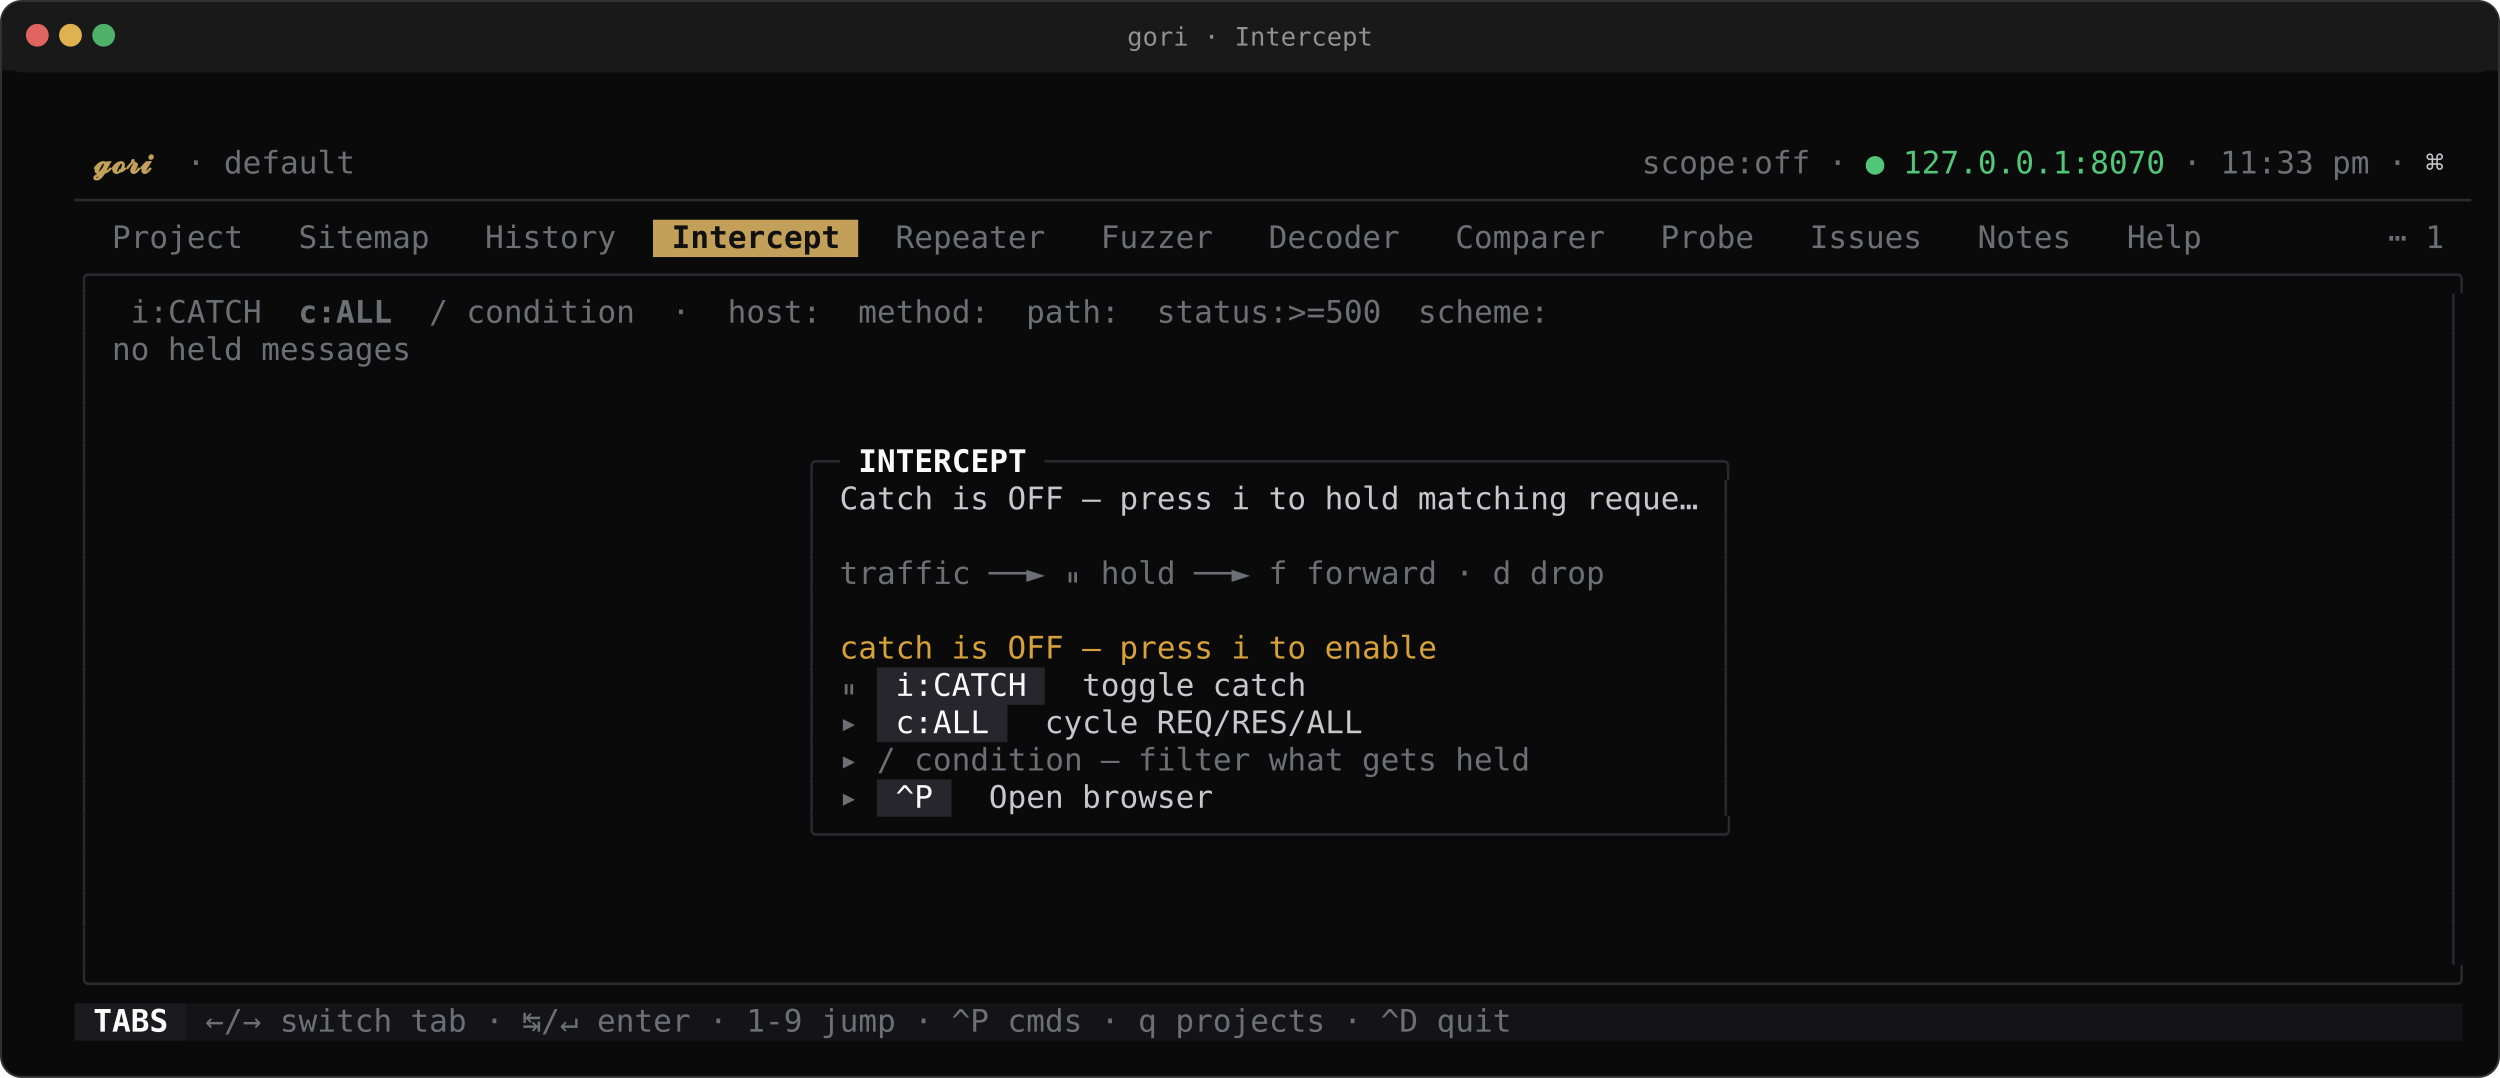
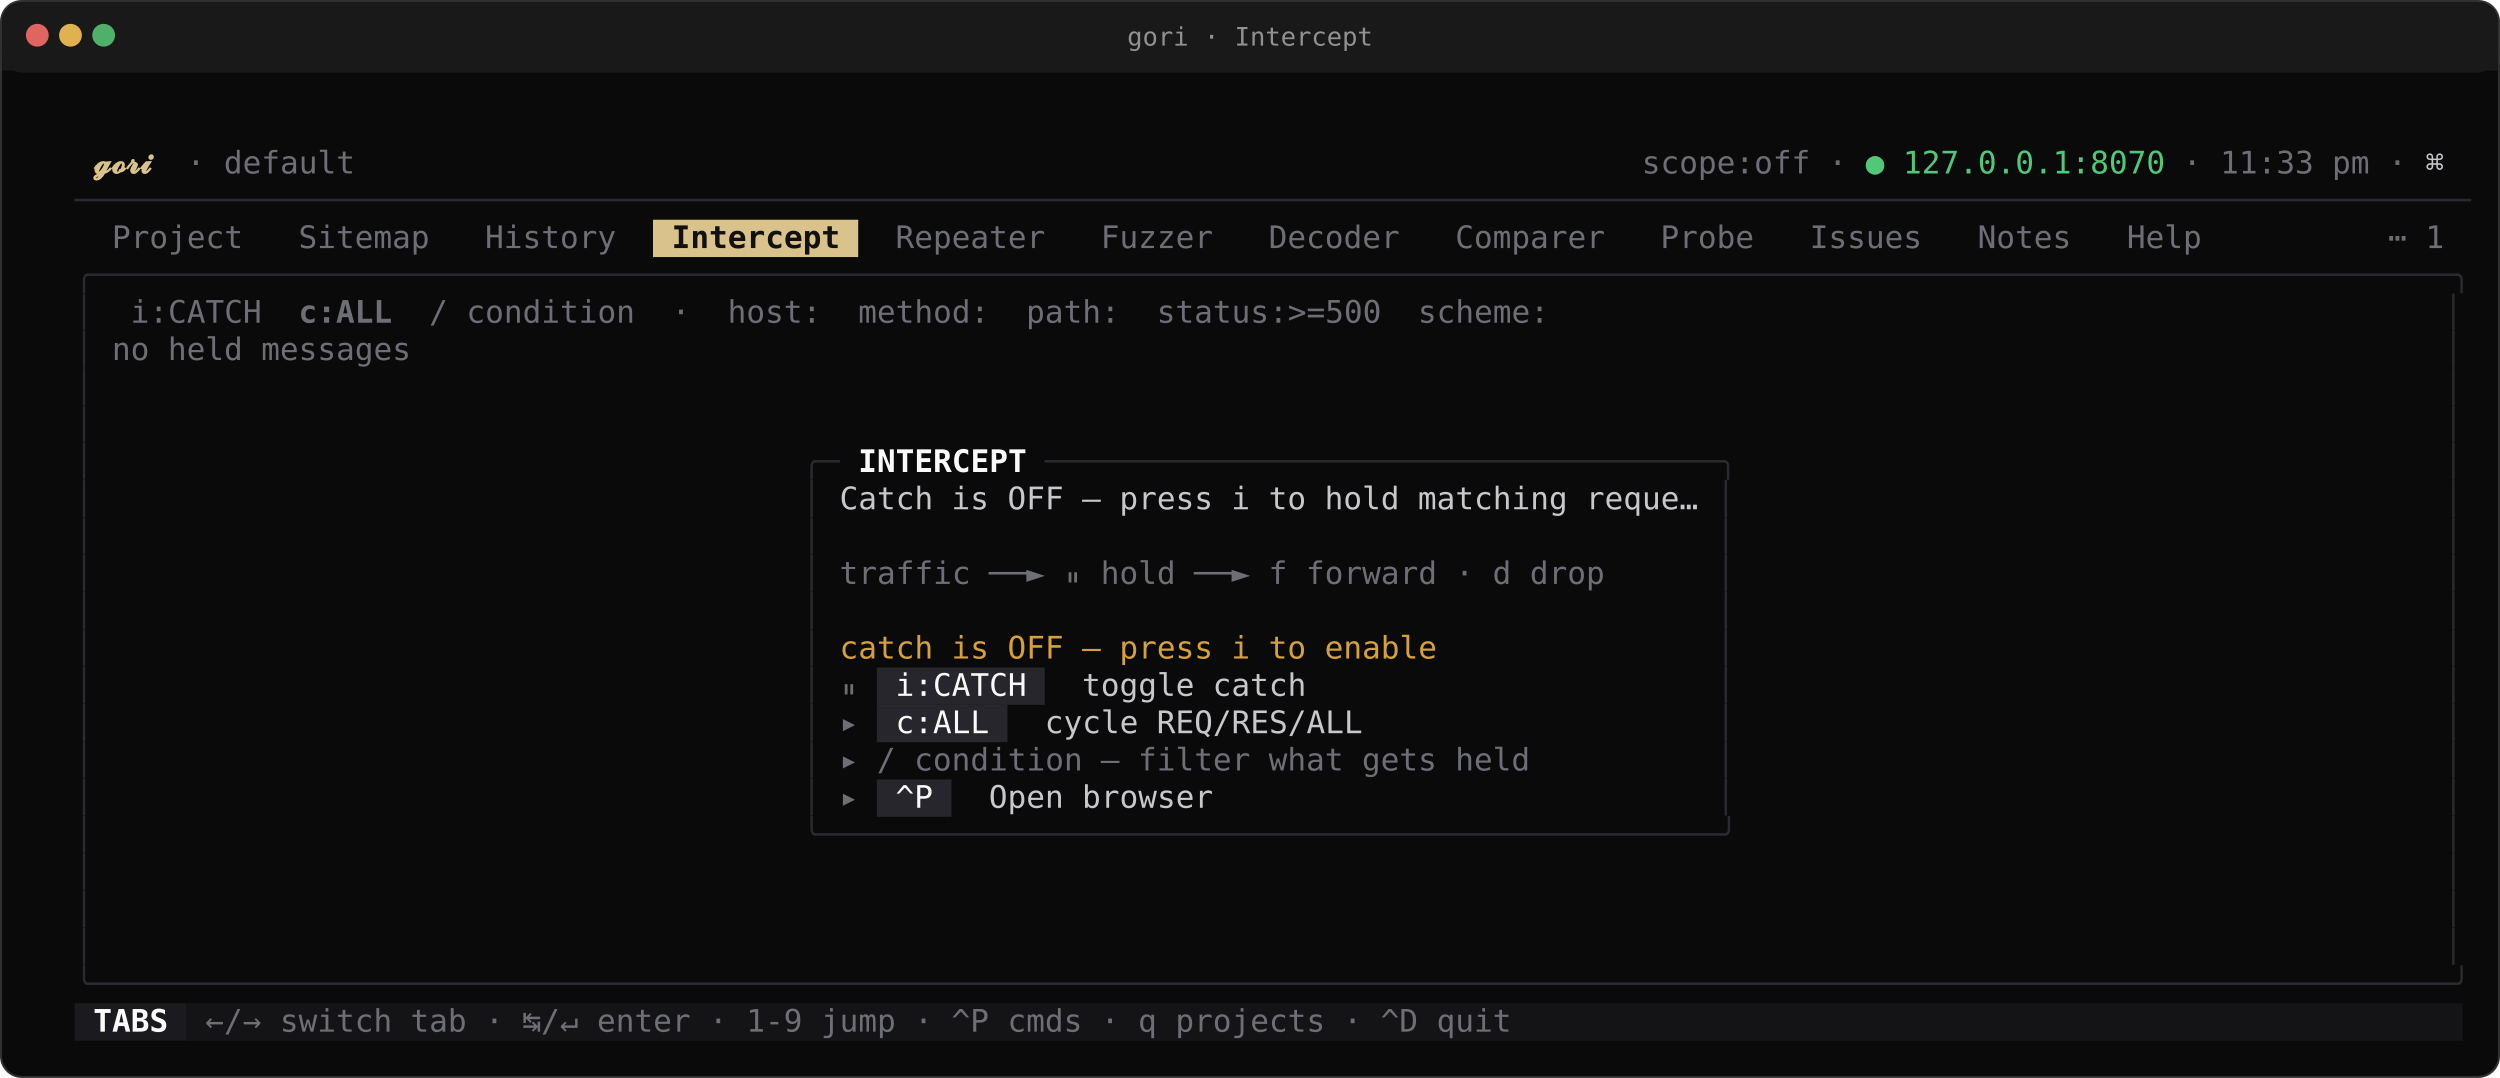
<svg xmlns="http://www.w3.org/2000/svg" width="1206" height="520" viewBox="0 0 1206.0 520.0" font-family="ui-monospace,'SF Mono','JetBrains Mono',Menlo,Consolas,monospace" font-size="15.0px" role="img" aria-label="gori · Intercept">
  <rect x="0.5" y="0.5" width="1205.0" height="519.0" rx="10" ry="10" fill="#0a0a0b" stroke="#313132" stroke-width="1" />
  <rect x="1" y="1" width="1204.0" height="34.0" rx="10" ry="10" fill="#19191a" />
  <rect x="1" y="24.0" width="1204.0" height="10" fill="#19191a" />
  <circle cx="18.0" cy="17.0" r="5.5" fill="#e0645f" />
  <circle cx="34.0" cy="17.0" r="5.5" fill="#e0b24f" />
  <circle cx="50.0" cy="17.0" r="5.5" fill="#4fb06a" />
  <text x="603.0" y="22.0" text-anchor="middle" fill="#919191" font-size="12.3px">gori · Intercept</text>
-   <rect x="315.00" y="106.00" width="99.00" height="18.00" fill="#c2a05a" />
+   <rect x="315.00" y="106.00" width="99.00" height="18.00" fill="#d9c28b" />
  <rect x="423.00" y="322.00" width="81.00" height="18.00" fill="#26262c" />
  <rect x="423.00" y="340.00" width="63.00" height="18.00" fill="#26262c" />
  <rect x="423.00" y="376.00" width="36.00" height="18.00" fill="#26262c" />
  <rect x="36.00" y="484.00" width="54.00" height="18.00" fill="#1b1b1f" />
  <rect x="90.00" y="484.00" width="1098.00" height="18.00" fill="#141417" />
-   <text x="45.00" y="83.68" textLength="36.00" lengthAdjust="spacingAndGlyphs" fill="#c2a05a" font-weight="700" xml:space="preserve">𝓰𝓸𝓻𝓲</text>
+   <text x="45.00" y="83.68" textLength="36.00" lengthAdjust="spacingAndGlyphs" fill="#d9c28b" font-weight="700" xml:space="preserve">𝓰𝓸𝓻𝓲</text>
  <text x="90.00" y="83.68" textLength="9.00" lengthAdjust="spacingAndGlyphs" fill="#6e6e76" xml:space="preserve">·</text>
  <text x="108.00" y="83.68" textLength="63.00" lengthAdjust="spacingAndGlyphs" fill="#6e6e76" xml:space="preserve">default</text>
  <text x="792.00" y="83.68" textLength="81.00" lengthAdjust="spacingAndGlyphs" fill="#6e6e76" xml:space="preserve">scope:off</text>
  <text x="882.00" y="83.68" textLength="9.00" lengthAdjust="spacingAndGlyphs" fill="#6e6e76" xml:space="preserve">·</text>
  <text x="900.00" y="83.68" textLength="9.00" lengthAdjust="spacingAndGlyphs" fill="#52c77a" xml:space="preserve">●</text>
  <text x="918.00" y="83.68" textLength="126.00" lengthAdjust="spacingAndGlyphs" fill="#52c77a" xml:space="preserve">127.0.0.1:8070</text>
  <text x="1053.00" y="83.68" textLength="9.00" lengthAdjust="spacingAndGlyphs" fill="#6e6e76" xml:space="preserve">·</text>
  <text x="1071.00" y="83.68" textLength="45.00" lengthAdjust="spacingAndGlyphs" fill="#6e6e76" xml:space="preserve">11:33</text>
  <text x="1125.00" y="83.68" textLength="18.00" lengthAdjust="spacingAndGlyphs" fill="#6e6e76" xml:space="preserve">pm</text>
  <text x="1152.00" y="83.68" textLength="9.00" lengthAdjust="spacingAndGlyphs" fill="#6e6e76" xml:space="preserve">·</text>
  <text x="1170.00" y="83.68" textLength="9.00" lengthAdjust="spacingAndGlyphs" fill="#c8c8cc" xml:space="preserve">⌘</text>
  <text x="36.00" y="101.68" textLength="1152.00" lengthAdjust="spacingAndGlyphs" fill="#2a2a30" xml:space="preserve">────────────────────────────────────────────────────────────────────────────────────────────────────────────────────────────────</text>
  <text x="54.00" y="119.68" textLength="63.00" lengthAdjust="spacingAndGlyphs" fill="#6e6e76" xml:space="preserve">Project</text>
  <text x="144.00" y="119.68" textLength="63.00" lengthAdjust="spacingAndGlyphs" fill="#6e6e76" xml:space="preserve">Sitemap</text>
  <text x="234.00" y="119.68" textLength="63.00" lengthAdjust="spacingAndGlyphs" fill="#6e6e76" xml:space="preserve">History</text>
  <text x="324.00" y="119.68" textLength="81.00" lengthAdjust="spacingAndGlyphs" fill="#111111" font-weight="700" xml:space="preserve">Intercept</text>
  <text x="432.00" y="119.68" textLength="72.00" lengthAdjust="spacingAndGlyphs" fill="#6e6e76" xml:space="preserve">Repeater</text>
  <text x="531.00" y="119.68" textLength="54.00" lengthAdjust="spacingAndGlyphs" fill="#6e6e76" xml:space="preserve">Fuzzer</text>
  <text x="612.00" y="119.68" textLength="63.00" lengthAdjust="spacingAndGlyphs" fill="#6e6e76" xml:space="preserve">Decoder</text>
  <text x="702.00" y="119.68" textLength="72.00" lengthAdjust="spacingAndGlyphs" fill="#6e6e76" xml:space="preserve">Comparer</text>
  <text x="801.00" y="119.68" textLength="45.00" lengthAdjust="spacingAndGlyphs" fill="#6e6e76" xml:space="preserve">Probe</text>
  <text x="873.00" y="119.68" textLength="54.00" lengthAdjust="spacingAndGlyphs" fill="#6e6e76" xml:space="preserve">Issues</text>
  <text x="954.00" y="119.68" textLength="45.00" lengthAdjust="spacingAndGlyphs" fill="#6e6e76" xml:space="preserve">Notes</text>
  <text x="1026.00" y="119.68" textLength="36.00" lengthAdjust="spacingAndGlyphs" fill="#6e6e76" xml:space="preserve">Help</text>
  <text x="1152.00" y="119.68" textLength="9.00" lengthAdjust="spacingAndGlyphs" fill="#6e6e76" xml:space="preserve">⋯</text>
  <text x="1170.00" y="119.68" textLength="9.00" lengthAdjust="spacingAndGlyphs" fill="#6e6e76" xml:space="preserve">1</text>
  <text x="36.00" y="137.68" textLength="1152.00" lengthAdjust="spacingAndGlyphs" fill="#2a2a30" xml:space="preserve">╭──────────────────────────────────────────────────────────────────────────────────────────────────────────────────────────────╮</text>
  <text x="36.00" y="155.68" textLength="9.00" lengthAdjust="spacingAndGlyphs" fill="#2a2a30" xml:space="preserve">│</text>
  <text x="63.00" y="155.68" textLength="63.00" lengthAdjust="spacingAndGlyphs" fill="#6e6e76" xml:space="preserve">i:CATCH</text>
  <text x="144.00" y="155.68" textLength="45.00" lengthAdjust="spacingAndGlyphs" fill="#6e6e76" font-weight="700" xml:space="preserve">c:ALL</text>
  <text x="207.00" y="155.68" textLength="9.00" lengthAdjust="spacingAndGlyphs" fill="#6e6e76" xml:space="preserve">/</text>
  <text x="225.00" y="155.68" textLength="81.00" lengthAdjust="spacingAndGlyphs" fill="#6e6e76" xml:space="preserve">condition</text>
  <text x="324.00" y="155.68" textLength="9.00" lengthAdjust="spacingAndGlyphs" fill="#6e6e76" xml:space="preserve">·</text>
  <text x="351.00" y="155.68" textLength="45.00" lengthAdjust="spacingAndGlyphs" fill="#6e6e76" xml:space="preserve">host:</text>
  <text x="414.00" y="155.68" textLength="63.00" lengthAdjust="spacingAndGlyphs" fill="#6e6e76" xml:space="preserve">method:</text>
  <text x="495.00" y="155.68" textLength="45.00" lengthAdjust="spacingAndGlyphs" fill="#6e6e76" xml:space="preserve">path:</text>
  <text x="558.00" y="155.68" textLength="108.00" lengthAdjust="spacingAndGlyphs" fill="#6e6e76" xml:space="preserve">status:&gt;=500</text>
  <text x="684.00" y="155.68" textLength="63.00" lengthAdjust="spacingAndGlyphs" fill="#6e6e76" xml:space="preserve">scheme:</text>
  <text x="1179.00" y="155.68" textLength="9.00" lengthAdjust="spacingAndGlyphs" fill="#2a2a30" xml:space="preserve">│</text>
  <text x="36.00" y="173.68" textLength="9.00" lengthAdjust="spacingAndGlyphs" fill="#2a2a30" xml:space="preserve">│</text>
  <text x="54.00" y="173.68" textLength="18.00" lengthAdjust="spacingAndGlyphs" fill="#6e6e76" xml:space="preserve">no</text>
  <text x="81.00" y="173.68" textLength="36.00" lengthAdjust="spacingAndGlyphs" fill="#6e6e76" xml:space="preserve">held</text>
  <text x="126.00" y="173.68" textLength="72.00" lengthAdjust="spacingAndGlyphs" fill="#6e6e76" xml:space="preserve">messages</text>
  <text x="1179.00" y="173.68" textLength="9.00" lengthAdjust="spacingAndGlyphs" fill="#2a2a30" xml:space="preserve">│</text>
  <text x="36.00" y="191.68" textLength="9.00" lengthAdjust="spacingAndGlyphs" fill="#2a2a30" xml:space="preserve">│</text>
  <text x="1179.00" y="191.68" textLength="9.00" lengthAdjust="spacingAndGlyphs" fill="#2a2a30" xml:space="preserve">│</text>
  <text x="36.00" y="209.68" textLength="9.00" lengthAdjust="spacingAndGlyphs" fill="#2a2a30" xml:space="preserve">│</text>
  <text x="1179.00" y="209.68" textLength="9.00" lengthAdjust="spacingAndGlyphs" fill="#2a2a30" xml:space="preserve">│</text>
  <text x="36.00" y="227.68" textLength="9.00" lengthAdjust="spacingAndGlyphs" fill="#2a2a30" xml:space="preserve">│</text>
  <text x="387.00" y="227.68" textLength="18.00" lengthAdjust="spacingAndGlyphs" fill="#2a2a30" xml:space="preserve">╭─</text>
  <text x="414.00" y="227.68" textLength="81.00" lengthAdjust="spacingAndGlyphs" fill="#fafafa" font-weight="700" xml:space="preserve">INTERCEPT</text>
  <text x="504.00" y="227.68" textLength="333.00" lengthAdjust="spacingAndGlyphs" fill="#2a2a30" xml:space="preserve">────────────────────────────────────╮</text>
  <text x="1179.00" y="227.68" textLength="9.00" lengthAdjust="spacingAndGlyphs" fill="#2a2a30" xml:space="preserve">│</text>
  <text x="36.00" y="245.68" textLength="9.00" lengthAdjust="spacingAndGlyphs" fill="#2a2a30" xml:space="preserve">│</text>
  <text x="387.00" y="245.68" textLength="9.00" lengthAdjust="spacingAndGlyphs" fill="#2a2a30" xml:space="preserve">│</text>
  <text x="405.00" y="245.68" textLength="45.00" lengthAdjust="spacingAndGlyphs" fill="#c8c8cc" xml:space="preserve">Catch</text>
  <text x="459.00" y="245.68" textLength="18.00" lengthAdjust="spacingAndGlyphs" fill="#c8c8cc" xml:space="preserve">is</text>
  <text x="486.00" y="245.68" textLength="27.00" lengthAdjust="spacingAndGlyphs" fill="#c8c8cc" xml:space="preserve">OFF</text>
  <text x="522.00" y="245.68" textLength="9.00" lengthAdjust="spacingAndGlyphs" fill="#c8c8cc" xml:space="preserve">—</text>
  <text x="540.00" y="245.68" textLength="45.00" lengthAdjust="spacingAndGlyphs" fill="#c8c8cc" xml:space="preserve">press</text>
  <text x="594.00" y="245.68" textLength="9.00" lengthAdjust="spacingAndGlyphs" fill="#c8c8cc" xml:space="preserve">i</text>
  <text x="612.00" y="245.68" textLength="18.00" lengthAdjust="spacingAndGlyphs" fill="#c8c8cc" xml:space="preserve">to</text>
  <text x="639.00" y="245.68" textLength="36.00" lengthAdjust="spacingAndGlyphs" fill="#c8c8cc" xml:space="preserve">hold</text>
  <text x="684.00" y="245.68" textLength="72.00" lengthAdjust="spacingAndGlyphs" fill="#c8c8cc" xml:space="preserve">matching</text>
  <text x="765.00" y="245.68" textLength="54.00" lengthAdjust="spacingAndGlyphs" fill="#c8c8cc" xml:space="preserve">reque…</text>
  <text x="828.00" y="245.68" textLength="9.00" lengthAdjust="spacingAndGlyphs" fill="#2a2a30" xml:space="preserve">│</text>
  <text x="1179.00" y="245.68" textLength="9.00" lengthAdjust="spacingAndGlyphs" fill="#2a2a30" xml:space="preserve">│</text>
  <text x="36.00" y="263.68" textLength="9.00" lengthAdjust="spacingAndGlyphs" fill="#2a2a30" xml:space="preserve">│</text>
  <text x="387.00" y="263.68" textLength="9.00" lengthAdjust="spacingAndGlyphs" fill="#2a2a30" xml:space="preserve">│</text>
  <text x="828.00" y="263.68" textLength="9.00" lengthAdjust="spacingAndGlyphs" fill="#2a2a30" xml:space="preserve">│</text>
  <text x="1179.00" y="263.68" textLength="9.00" lengthAdjust="spacingAndGlyphs" fill="#2a2a30" xml:space="preserve">│</text>
  <text x="36.00" y="281.68" textLength="9.00" lengthAdjust="spacingAndGlyphs" fill="#2a2a30" xml:space="preserve">│</text>
  <text x="387.00" y="281.68" textLength="9.00" lengthAdjust="spacingAndGlyphs" fill="#2a2a30" xml:space="preserve">│</text>
  <text x="405.00" y="281.68" textLength="63.00" lengthAdjust="spacingAndGlyphs" fill="#6e6e76" xml:space="preserve">traffic</text>
  <text x="477.00" y="281.68" textLength="27.00" lengthAdjust="spacingAndGlyphs" fill="#6e6e76" xml:space="preserve">──►</text>
  <text x="513.00" y="281.68" textLength="9.00" lengthAdjust="spacingAndGlyphs" fill="#6e6e76" xml:space="preserve">⏸</text>
  <text x="531.00" y="281.68" textLength="36.00" lengthAdjust="spacingAndGlyphs" fill="#6e6e76" xml:space="preserve">hold</text>
  <text x="576.00" y="281.68" textLength="27.00" lengthAdjust="spacingAndGlyphs" fill="#6e6e76" xml:space="preserve">──►</text>
  <text x="612.00" y="281.68" textLength="9.00" lengthAdjust="spacingAndGlyphs" fill="#6e6e76" xml:space="preserve">f</text>
  <text x="630.00" y="281.68" textLength="63.00" lengthAdjust="spacingAndGlyphs" fill="#6e6e76" xml:space="preserve">forward</text>
  <text x="702.00" y="281.68" textLength="9.00" lengthAdjust="spacingAndGlyphs" fill="#6e6e76" xml:space="preserve">·</text>
  <text x="720.00" y="281.68" textLength="9.00" lengthAdjust="spacingAndGlyphs" fill="#6e6e76" xml:space="preserve">d</text>
  <text x="738.00" y="281.68" textLength="36.00" lengthAdjust="spacingAndGlyphs" fill="#6e6e76" xml:space="preserve">drop</text>
  <text x="828.00" y="281.68" textLength="9.00" lengthAdjust="spacingAndGlyphs" fill="#2a2a30" xml:space="preserve">│</text>
  <text x="1179.00" y="281.68" textLength="9.00" lengthAdjust="spacingAndGlyphs" fill="#2a2a30" xml:space="preserve">│</text>
  <text x="36.00" y="299.68" textLength="9.00" lengthAdjust="spacingAndGlyphs" fill="#2a2a30" xml:space="preserve">│</text>
  <text x="387.00" y="299.68" textLength="9.00" lengthAdjust="spacingAndGlyphs" fill="#2a2a30" xml:space="preserve">│</text>
  <text x="828.00" y="299.68" textLength="9.00" lengthAdjust="spacingAndGlyphs" fill="#2a2a30" xml:space="preserve">│</text>
  <text x="1179.00" y="299.68" textLength="9.00" lengthAdjust="spacingAndGlyphs" fill="#2a2a30" xml:space="preserve">│</text>
  <text x="36.00" y="317.68" textLength="9.00" lengthAdjust="spacingAndGlyphs" fill="#2a2a30" xml:space="preserve">│</text>
  <text x="387.00" y="317.68" textLength="9.00" lengthAdjust="spacingAndGlyphs" fill="#2a2a30" xml:space="preserve">│</text>
  <text x="405.00" y="317.68" textLength="45.00" lengthAdjust="spacingAndGlyphs" fill="#d6a13a" xml:space="preserve">catch</text>
  <text x="459.00" y="317.68" textLength="18.00" lengthAdjust="spacingAndGlyphs" fill="#d6a13a" xml:space="preserve">is</text>
  <text x="486.00" y="317.68" textLength="27.00" lengthAdjust="spacingAndGlyphs" fill="#d6a13a" xml:space="preserve">OFF</text>
  <text x="522.00" y="317.68" textLength="9.00" lengthAdjust="spacingAndGlyphs" fill="#d6a13a" xml:space="preserve">—</text>
  <text x="540.00" y="317.68" textLength="45.00" lengthAdjust="spacingAndGlyphs" fill="#d6a13a" xml:space="preserve">press</text>
  <text x="594.00" y="317.68" textLength="9.00" lengthAdjust="spacingAndGlyphs" fill="#d6a13a" xml:space="preserve">i</text>
  <text x="612.00" y="317.68" textLength="18.00" lengthAdjust="spacingAndGlyphs" fill="#d6a13a" xml:space="preserve">to</text>
  <text x="639.00" y="317.68" textLength="54.00" lengthAdjust="spacingAndGlyphs" fill="#d6a13a" xml:space="preserve">enable</text>
  <text x="828.00" y="317.68" textLength="9.00" lengthAdjust="spacingAndGlyphs" fill="#2a2a30" xml:space="preserve">│</text>
  <text x="1179.00" y="317.68" textLength="9.00" lengthAdjust="spacingAndGlyphs" fill="#2a2a30" xml:space="preserve">│</text>
  <text x="36.00" y="335.68" textLength="9.00" lengthAdjust="spacingAndGlyphs" fill="#2a2a30" xml:space="preserve">│</text>
  <text x="387.00" y="335.68" textLength="9.00" lengthAdjust="spacingAndGlyphs" fill="#2a2a30" xml:space="preserve">│</text>
  <text x="405.00" y="335.68" textLength="9.00" lengthAdjust="spacingAndGlyphs" fill="#6e6e76" xml:space="preserve">⏸</text>
  <text x="432.00" y="335.68" textLength="63.00" lengthAdjust="spacingAndGlyphs" fill="#fafafa" xml:space="preserve">i:CATCH</text>
  <text x="522.00" y="335.68" textLength="54.00" lengthAdjust="spacingAndGlyphs" fill="#c8c8cc" xml:space="preserve">toggle</text>
  <text x="585.00" y="335.68" textLength="45.00" lengthAdjust="spacingAndGlyphs" fill="#c8c8cc" xml:space="preserve">catch</text>
  <text x="828.00" y="335.68" textLength="9.00" lengthAdjust="spacingAndGlyphs" fill="#2a2a30" xml:space="preserve">│</text>
  <text x="1179.00" y="335.68" textLength="9.00" lengthAdjust="spacingAndGlyphs" fill="#2a2a30" xml:space="preserve">│</text>
  <text x="36.00" y="353.68" textLength="9.00" lengthAdjust="spacingAndGlyphs" fill="#2a2a30" xml:space="preserve">│</text>
  <text x="387.00" y="353.68" textLength="9.00" lengthAdjust="spacingAndGlyphs" fill="#2a2a30" xml:space="preserve">│</text>
  <text x="405.00" y="353.68" textLength="9.00" lengthAdjust="spacingAndGlyphs" fill="#6e6e76" xml:space="preserve">▸</text>
  <text x="432.00" y="353.68" textLength="45.00" lengthAdjust="spacingAndGlyphs" fill="#fafafa" xml:space="preserve">c:ALL</text>
  <text x="504.00" y="353.68" textLength="45.00" lengthAdjust="spacingAndGlyphs" fill="#c8c8cc" xml:space="preserve">cycle</text>
  <text x="558.00" y="353.68" textLength="99.00" lengthAdjust="spacingAndGlyphs" fill="#c8c8cc" xml:space="preserve">REQ/RES/ALL</text>
  <text x="828.00" y="353.68" textLength="9.00" lengthAdjust="spacingAndGlyphs" fill="#2a2a30" xml:space="preserve">│</text>
  <text x="1179.00" y="353.68" textLength="9.00" lengthAdjust="spacingAndGlyphs" fill="#2a2a30" xml:space="preserve">│</text>
  <text x="36.00" y="371.68" textLength="9.00" lengthAdjust="spacingAndGlyphs" fill="#2a2a30" xml:space="preserve">│</text>
  <text x="387.00" y="371.68" textLength="9.00" lengthAdjust="spacingAndGlyphs" fill="#2a2a30" xml:space="preserve">│</text>
  <text x="405.00" y="371.68" textLength="9.00" lengthAdjust="spacingAndGlyphs" fill="#6e6e76" xml:space="preserve">▸</text>
  <text x="423.00" y="371.68" textLength="9.00" lengthAdjust="spacingAndGlyphs" fill="#6e6e76" xml:space="preserve">/</text>
  <text x="441.00" y="371.68" textLength="81.00" lengthAdjust="spacingAndGlyphs" fill="#6e6e76" xml:space="preserve">condition</text>
  <text x="531.00" y="371.68" textLength="9.00" lengthAdjust="spacingAndGlyphs" fill="#6e6e76" xml:space="preserve">—</text>
  <text x="549.00" y="371.68" textLength="54.00" lengthAdjust="spacingAndGlyphs" fill="#6e6e76" xml:space="preserve">filter</text>
  <text x="612.00" y="371.68" textLength="36.00" lengthAdjust="spacingAndGlyphs" fill="#6e6e76" xml:space="preserve">what</text>
  <text x="657.00" y="371.68" textLength="36.00" lengthAdjust="spacingAndGlyphs" fill="#6e6e76" xml:space="preserve">gets</text>
  <text x="702.00" y="371.68" textLength="36.00" lengthAdjust="spacingAndGlyphs" fill="#6e6e76" xml:space="preserve">held</text>
  <text x="828.00" y="371.68" textLength="9.00" lengthAdjust="spacingAndGlyphs" fill="#2a2a30" xml:space="preserve">│</text>
  <text x="1179.00" y="371.68" textLength="9.00" lengthAdjust="spacingAndGlyphs" fill="#2a2a30" xml:space="preserve">│</text>
  <text x="36.00" y="389.68" textLength="9.00" lengthAdjust="spacingAndGlyphs" fill="#2a2a30" xml:space="preserve">│</text>
  <text x="387.00" y="389.68" textLength="9.00" lengthAdjust="spacingAndGlyphs" fill="#2a2a30" xml:space="preserve">│</text>
  <text x="405.00" y="389.68" textLength="9.00" lengthAdjust="spacingAndGlyphs" fill="#6e6e76" xml:space="preserve">▸</text>
  <text x="432.00" y="389.68" textLength="18.00" lengthAdjust="spacingAndGlyphs" fill="#fafafa" xml:space="preserve">^P</text>
  <text x="477.00" y="389.68" textLength="36.00" lengthAdjust="spacingAndGlyphs" fill="#c8c8cc" xml:space="preserve">Open</text>
  <text x="522.00" y="389.68" textLength="63.00" lengthAdjust="spacingAndGlyphs" fill="#c8c8cc" xml:space="preserve">browser</text>
  <text x="828.00" y="389.68" textLength="9.00" lengthAdjust="spacingAndGlyphs" fill="#2a2a30" xml:space="preserve">│</text>
  <text x="1179.00" y="389.68" textLength="9.00" lengthAdjust="spacingAndGlyphs" fill="#2a2a30" xml:space="preserve">│</text>
  <text x="36.00" y="407.68" textLength="9.00" lengthAdjust="spacingAndGlyphs" fill="#2a2a30" xml:space="preserve">│</text>
  <text x="387.00" y="407.68" textLength="450.00" lengthAdjust="spacingAndGlyphs" fill="#2a2a30" xml:space="preserve">╰────────────────────────────────────────────────╯</text>
  <text x="1179.00" y="407.68" textLength="9.00" lengthAdjust="spacingAndGlyphs" fill="#2a2a30" xml:space="preserve">│</text>
  <text x="36.00" y="425.68" textLength="9.00" lengthAdjust="spacingAndGlyphs" fill="#2a2a30" xml:space="preserve">│</text>
  <text x="1179.00" y="425.68" textLength="9.00" lengthAdjust="spacingAndGlyphs" fill="#2a2a30" xml:space="preserve">│</text>
  <text x="36.00" y="443.68" textLength="9.00" lengthAdjust="spacingAndGlyphs" fill="#2a2a30" xml:space="preserve">│</text>
  <text x="1179.00" y="443.68" textLength="9.00" lengthAdjust="spacingAndGlyphs" fill="#2a2a30" xml:space="preserve">│</text>
  <text x="36.00" y="461.68" textLength="9.00" lengthAdjust="spacingAndGlyphs" fill="#2a2a30" xml:space="preserve">│</text>
  <text x="1179.00" y="461.68" textLength="9.00" lengthAdjust="spacingAndGlyphs" fill="#2a2a30" xml:space="preserve">│</text>
  <text x="36.00" y="479.68" textLength="1152.00" lengthAdjust="spacingAndGlyphs" fill="#2a2a30" xml:space="preserve">╰──────────────────────────────────────────────────────────────────────────────────────────────────────────────────────────────╯</text>
  <text x="45.00" y="497.68" textLength="36.00" lengthAdjust="spacingAndGlyphs" fill="#fafafa" font-weight="700" xml:space="preserve">TABS</text>
  <text x="99.00" y="497.68" textLength="27.00" lengthAdjust="spacingAndGlyphs" fill="#6e6e76" xml:space="preserve">←/→</text>
  <text x="135.00" y="497.68" textLength="54.00" lengthAdjust="spacingAndGlyphs" fill="#6e6e76" xml:space="preserve">switch</text>
  <text x="198.00" y="497.68" textLength="27.00" lengthAdjust="spacingAndGlyphs" fill="#6e6e76" xml:space="preserve">tab</text>
  <text x="234.00" y="497.68" textLength="9.00" lengthAdjust="spacingAndGlyphs" fill="#6e6e76" xml:space="preserve">·</text>
  <text x="252.00" y="497.68" textLength="27.00" lengthAdjust="spacingAndGlyphs" fill="#6e6e76" xml:space="preserve">↹/↵</text>
  <text x="288.00" y="497.68" textLength="45.00" lengthAdjust="spacingAndGlyphs" fill="#6e6e76" xml:space="preserve">enter</text>
  <text x="342.00" y="497.68" textLength="9.00" lengthAdjust="spacingAndGlyphs" fill="#6e6e76" xml:space="preserve">·</text>
  <text x="360.00" y="497.68" textLength="27.00" lengthAdjust="spacingAndGlyphs" fill="#6e6e76" xml:space="preserve">1-9</text>
  <text x="396.00" y="497.68" textLength="36.00" lengthAdjust="spacingAndGlyphs" fill="#6e6e76" xml:space="preserve">jump</text>
  <text x="441.00" y="497.68" textLength="9.00" lengthAdjust="spacingAndGlyphs" fill="#6e6e76" xml:space="preserve">·</text>
  <text x="459.00" y="497.68" textLength="18.00" lengthAdjust="spacingAndGlyphs" fill="#6e6e76" xml:space="preserve">^P</text>
  <text x="486.00" y="497.68" textLength="36.00" lengthAdjust="spacingAndGlyphs" fill="#6e6e76" xml:space="preserve">cmds</text>
  <text x="531.00" y="497.68" textLength="9.00" lengthAdjust="spacingAndGlyphs" fill="#6e6e76" xml:space="preserve">·</text>
  <text x="549.00" y="497.68" textLength="9.00" lengthAdjust="spacingAndGlyphs" fill="#6e6e76" xml:space="preserve">q</text>
  <text x="567.00" y="497.68" textLength="72.00" lengthAdjust="spacingAndGlyphs" fill="#6e6e76" xml:space="preserve">projects</text>
  <text x="648.00" y="497.68" textLength="9.00" lengthAdjust="spacingAndGlyphs" fill="#6e6e76" xml:space="preserve">·</text>
  <text x="666.00" y="497.68" textLength="18.00" lengthAdjust="spacingAndGlyphs" fill="#6e6e76" xml:space="preserve">^D</text>
  <text x="693.00" y="497.68" textLength="36.00" lengthAdjust="spacingAndGlyphs" fill="#6e6e76" xml:space="preserve">quit</text>
</svg>
